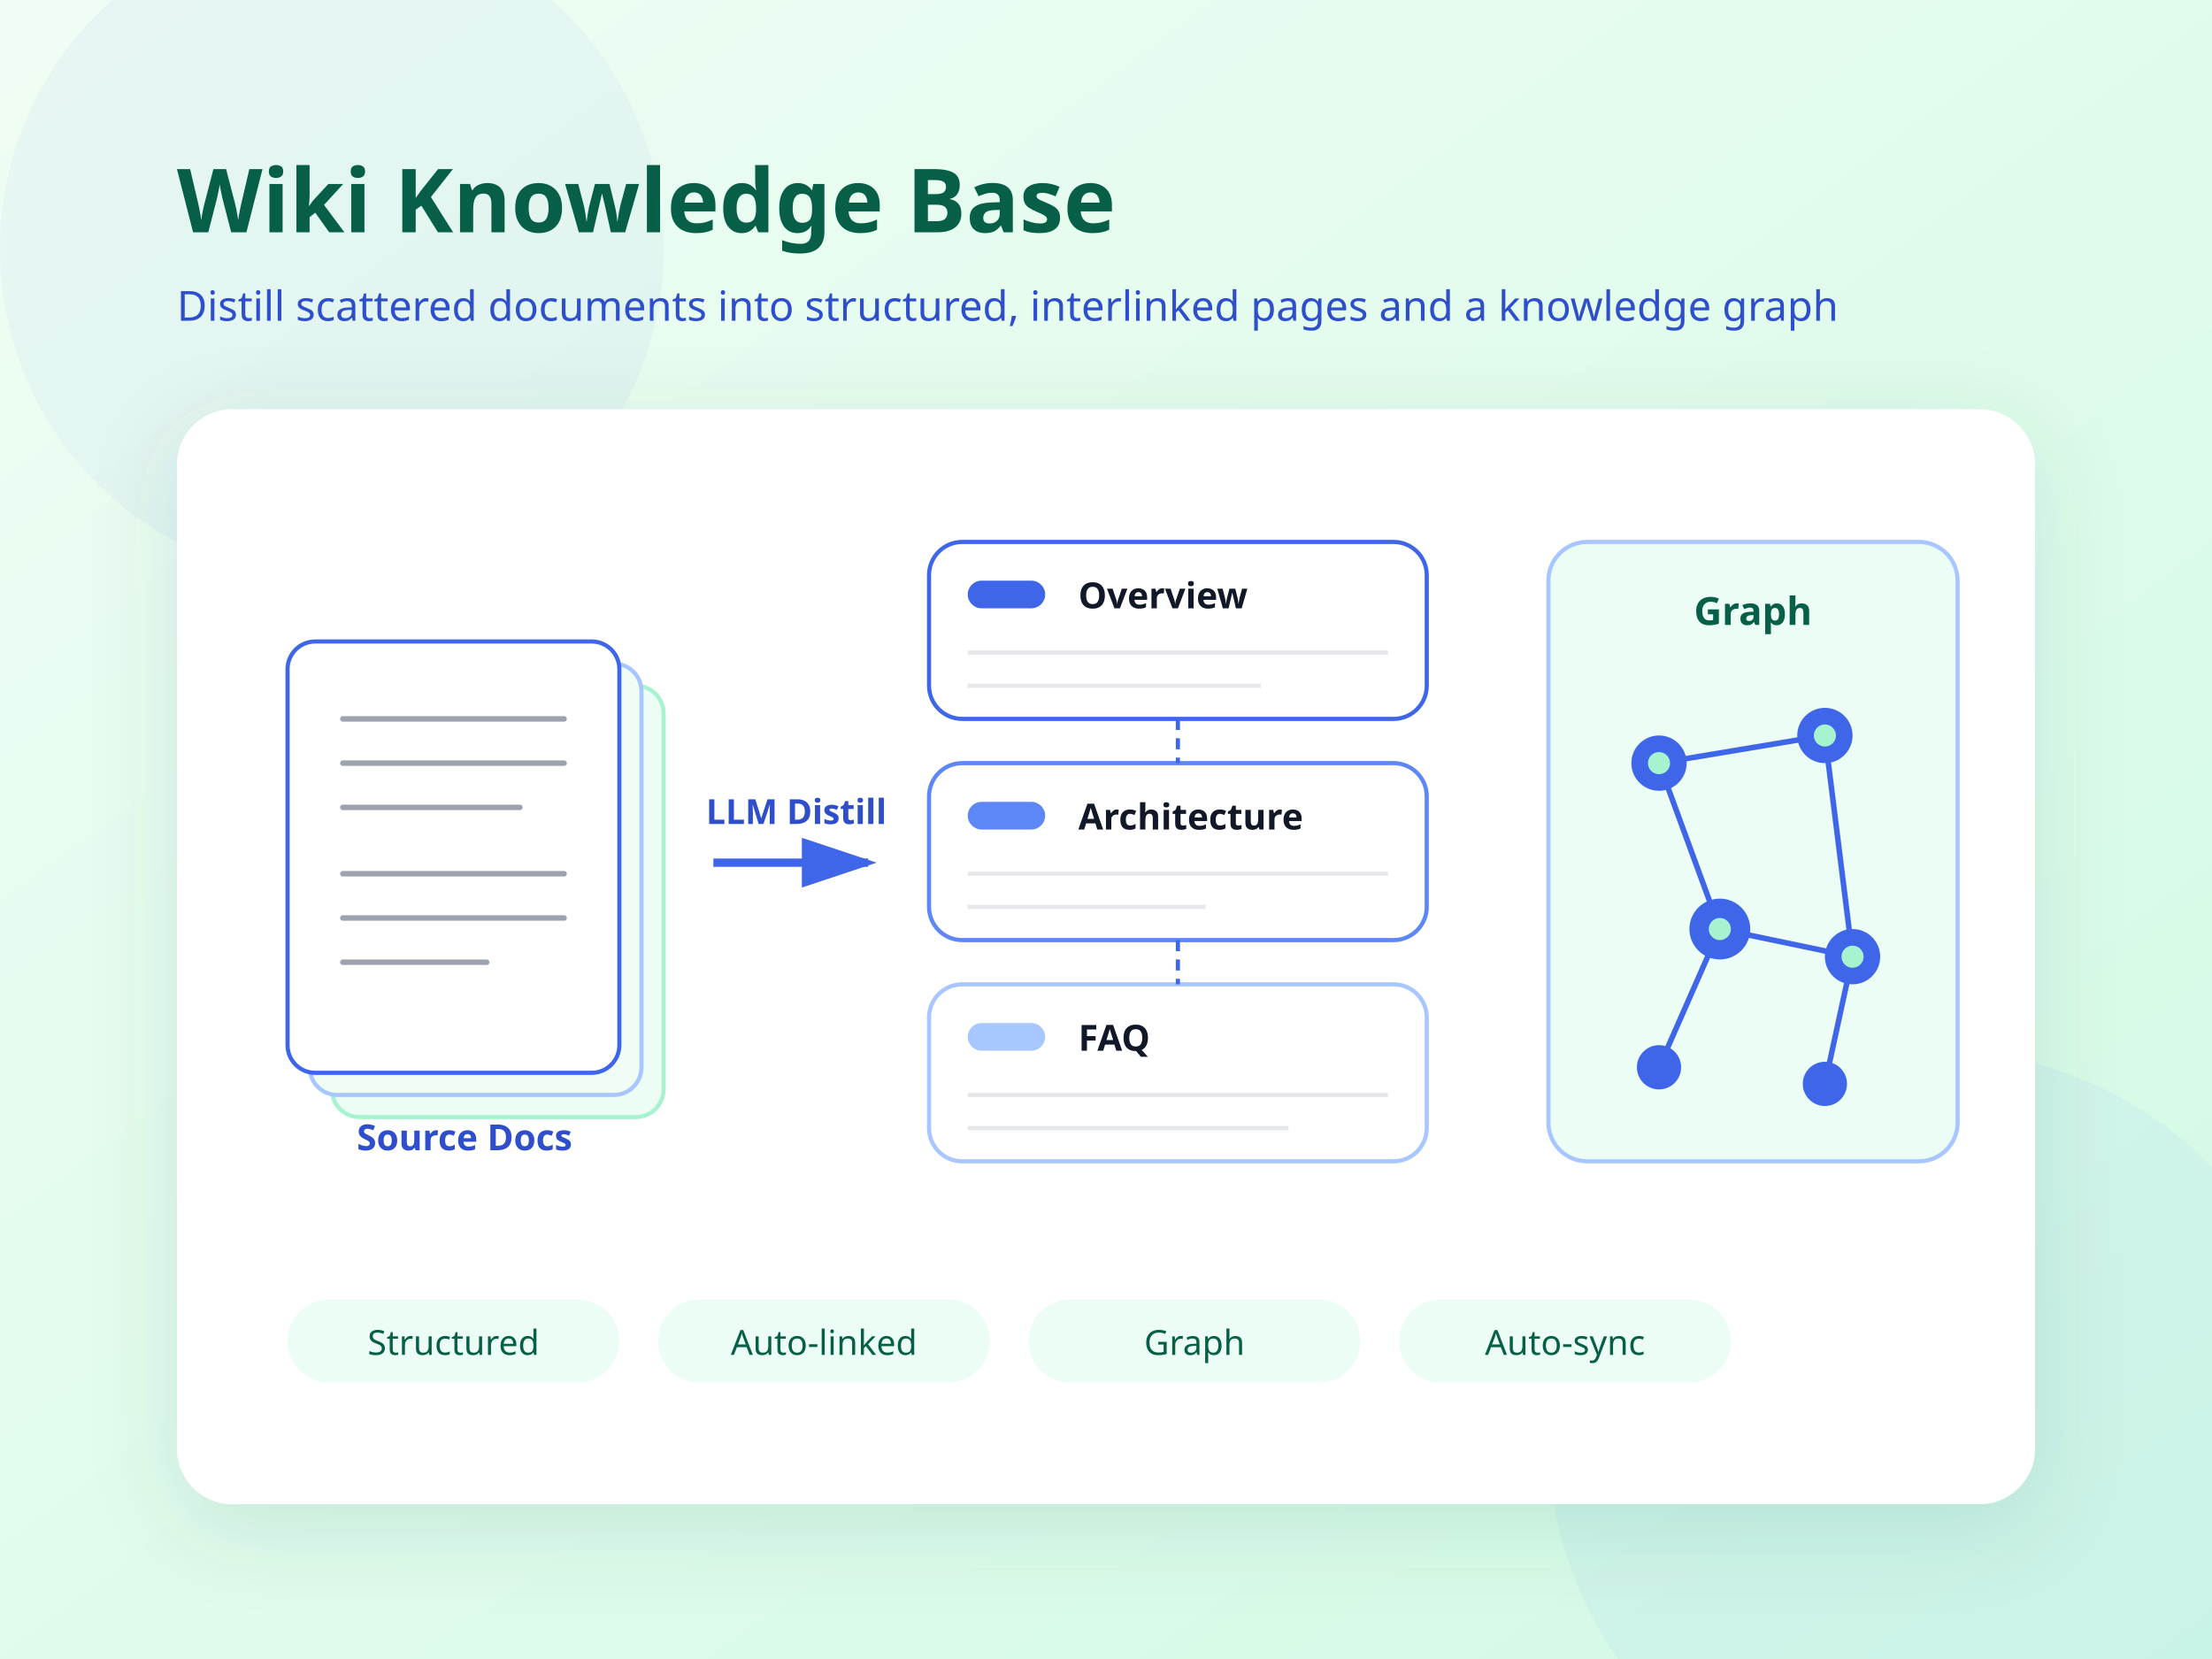
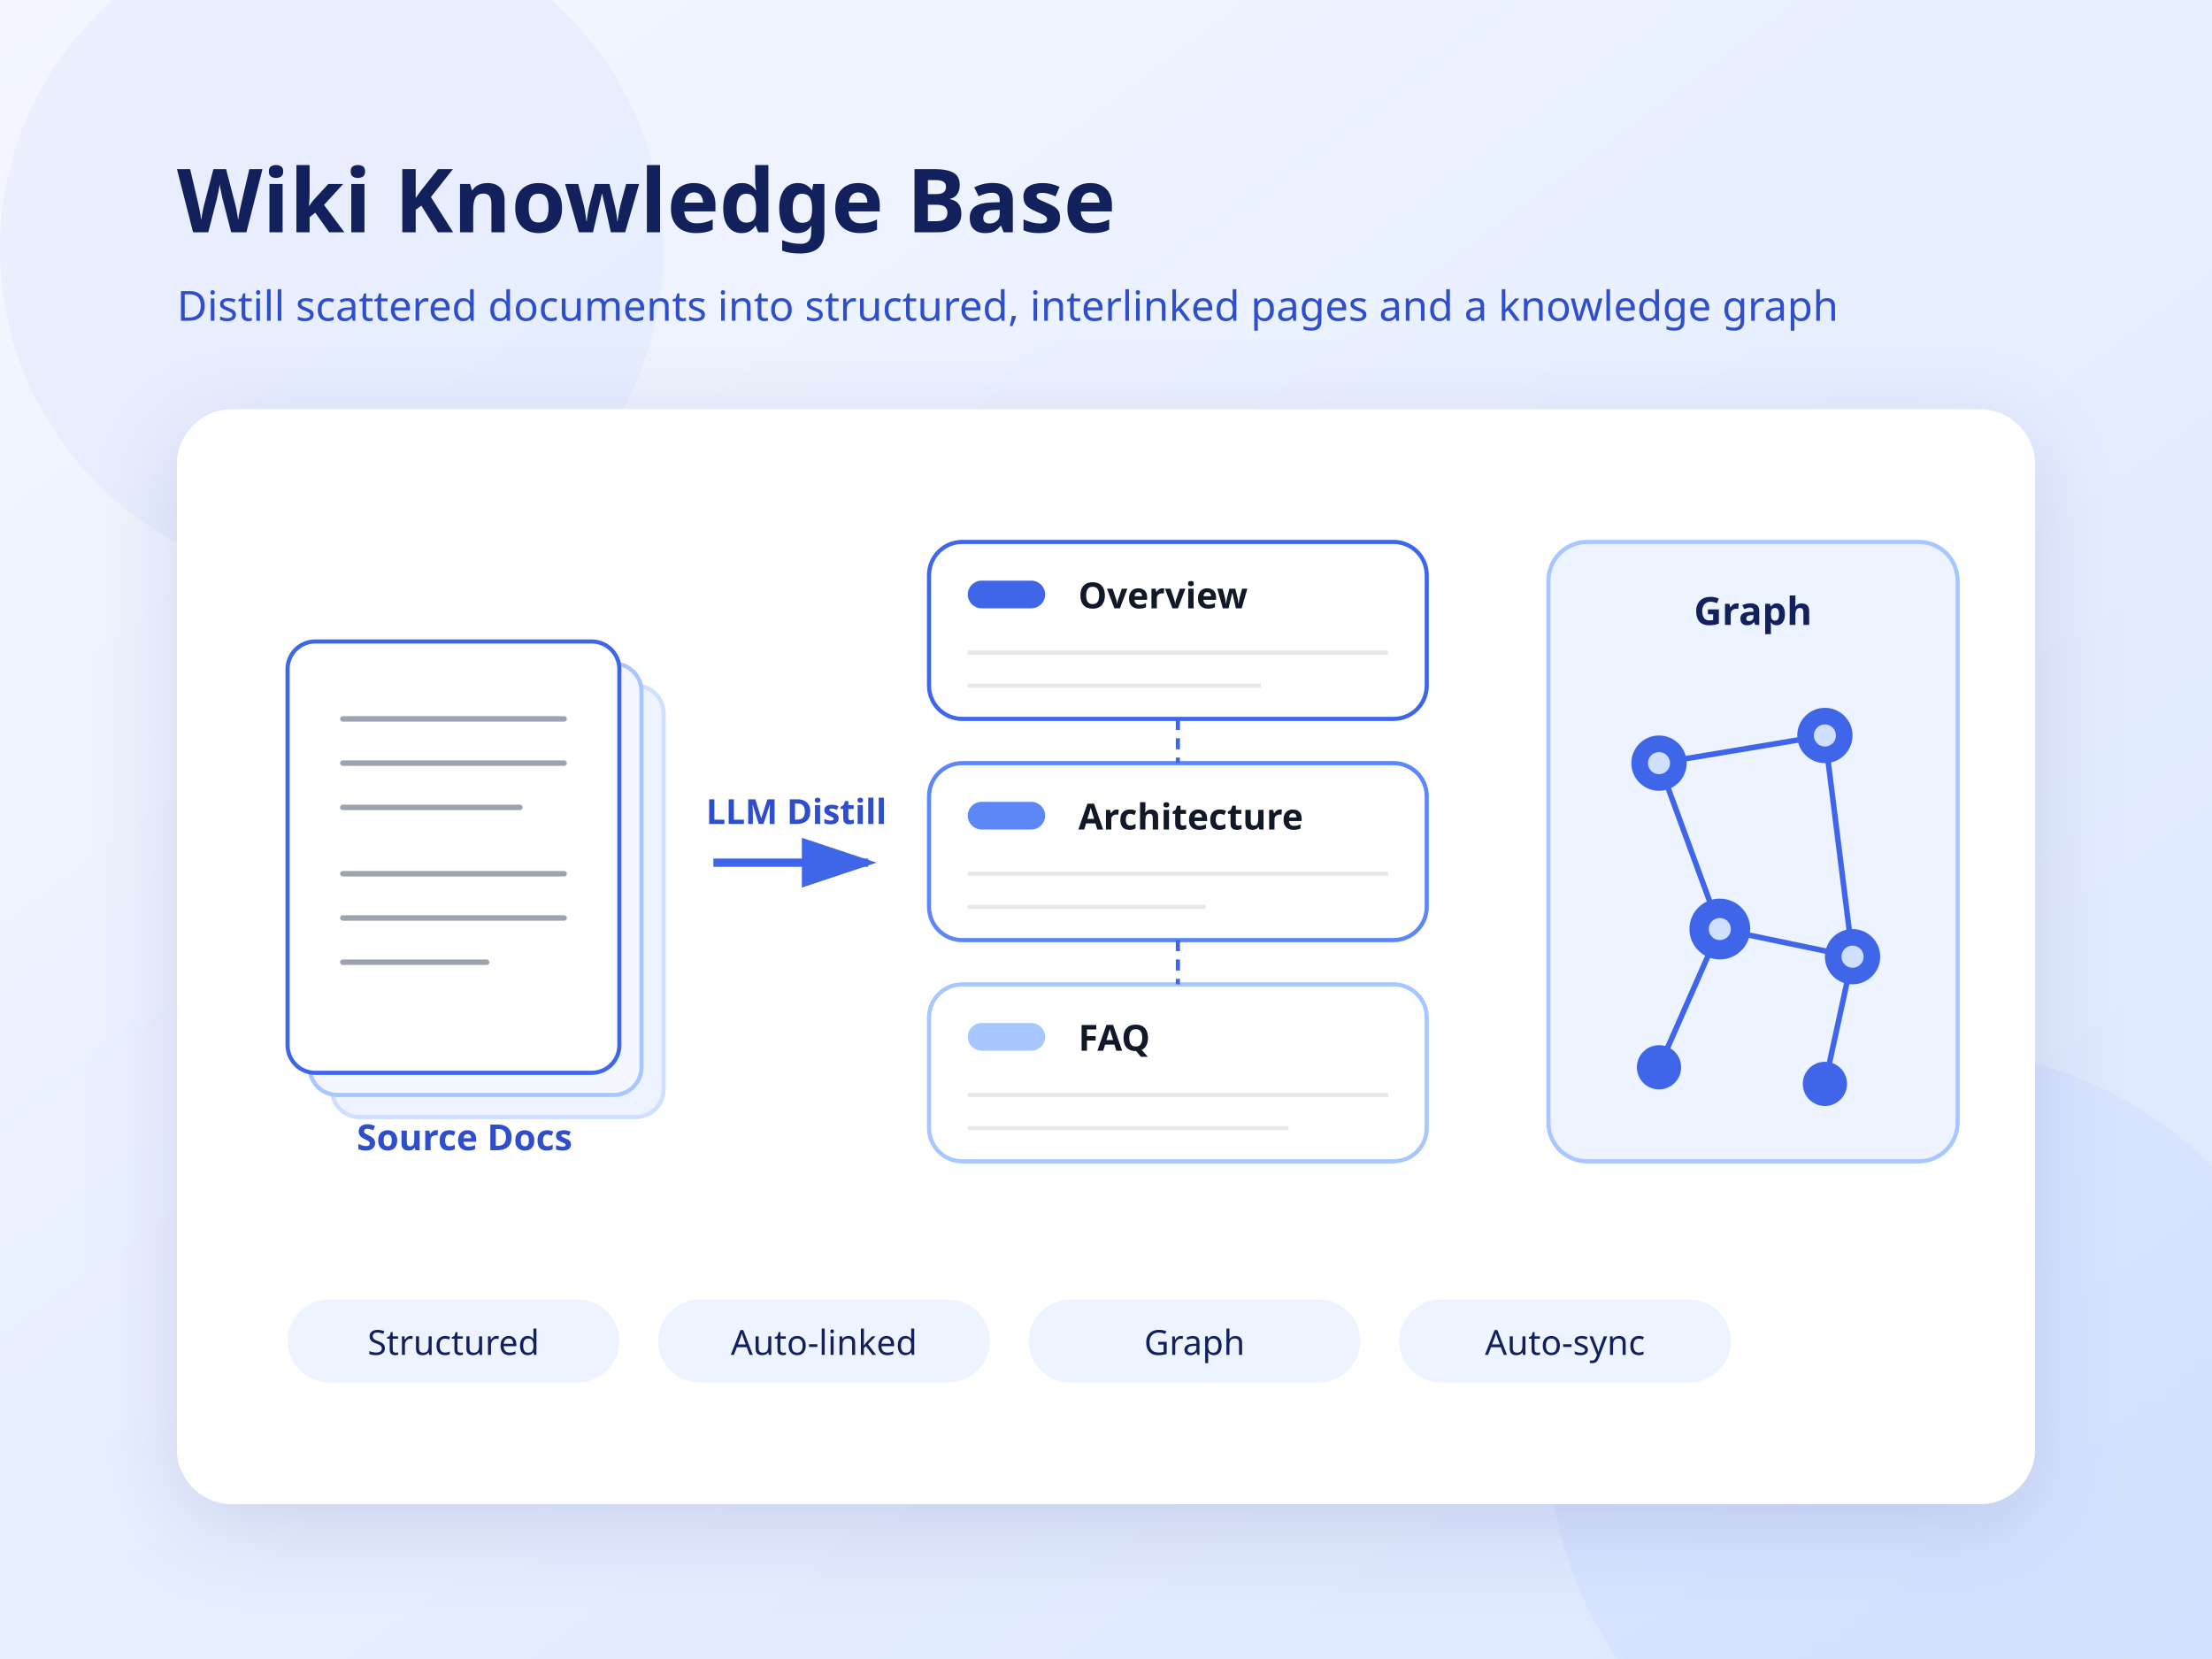
<svg xmlns="http://www.w3.org/2000/svg" viewBox="0 0 800 600">
  <defs>
    <linearGradient id="bg3" x1="0%" y1="0%" x2="100%" y2="100%">
-       <stop offset="0%" stop-color="#F0FDF4" />
-       <stop offset="100%" stop-color="#D1FAE5" />
+       <stop offset="0%" stop-color="#f4f7ff" />
+       <stop offset="100%" stop-color="#dbe7ff" />
    </linearGradient>
    <filter id="soft3" x="-20%" y="-20%" width="140%" height="140%">
-       <feDropShadow dx="0" dy="8" stdDeviation="16" flood-color="#065F46" flood-opacity="0.12" />
+       <feDropShadow dx="0" dy="8" stdDeviation="16" flood-color="#12205c" flood-opacity="0.12" />
    </filter>
  </defs>
  <rect width="800" height="600" fill="url(#bg3)" />
  <circle cx="120" cy="90" r="120" fill="#3f66e8" opacity="0.05" />
  <circle cx="700" cy="520" r="140" fill="#5d87f7" opacity="0.06" />
-   <text x="64" y="84" font-family="PingFang SC, sans-serif" font-size="32" font-weight="700" fill="#065F46">Wiki Knowledge Base</text>
+   <text x="64" y="84" font-family="PingFang SC, sans-serif" font-size="32" font-weight="700" fill="#12205c">Wiki Knowledge Base</text>
  <text x="64" y="116" font-family="PingFang SC, sans-serif" font-size="15" fill="#2f4ecb">Distill scattered documents into structured, interlinked pages and a knowledge graph</text>
  <g filter="url(#soft3)">
    <rect x="64" y="148" width="672" height="396" rx="20" fill="#FFFFFF" />
  </g>
  <g transform="translate(104, 232)">
-     <rect x="16" y="16" width="120" height="156" rx="10" fill="#ECFDF5" stroke="#A7F3D0" stroke-width="1.5" />
-     <rect x="8" y="8" width="120" height="156" rx="10" fill="#F0FDF4" stroke="#a8c6ff" stroke-width="1.5" />
+     <rect x="16" y="16" width="120" height="156" rx="10" fill="#eef4ff" stroke="#cfe0ff" stroke-width="1.5" />
+     <rect x="8" y="8" width="120" height="156" rx="10" fill="#f4f7ff" stroke="#a8c6ff" stroke-width="1.5" />
    <rect x="0" y="0" width="120" height="156" rx="10" fill="#FFFFFF" stroke="#3f66e8" stroke-width="1.5" />
    <g stroke="#9CA3AF" stroke-width="2" stroke-linecap="round">
      <line x1="20" y1="28" x2="100" y2="28" />
      <line x1="20" y1="44" x2="100" y2="44" />
      <line x1="20" y1="60" x2="84" y2="60" />
      <line x1="20" y1="84" x2="100" y2="84" />
      <line x1="20" y1="100" x2="100" y2="100" />
      <line x1="20" y1="116" x2="72" y2="116" />
    </g>
    <text x="64" y="184" font-family="PingFang SC, sans-serif" font-size="13" font-weight="600" fill="#2f4ecb" text-anchor="middle">Source Docs</text>
  </g>
  <g transform="translate(258, 300)">
    <path d="M0 12 H56" stroke="#3f66e8" stroke-width="3" marker-end="url(#arr3)" />
    <text x="30" y="-2" font-family="PingFang SC, sans-serif" font-size="12.5" font-weight="600" fill="#2f4ecb" text-anchor="middle">LLM Distill</text>
  </g>
  <g transform="translate(336, 196)">
    <rect width="180" height="64" rx="12" fill="#FFFFFF" stroke="#3f66e8" stroke-width="1.5" />
    <rect x="14" y="14" width="28" height="10" rx="5" fill="#3f66e8" />
    <text x="54" y="24" font-family="PingFang SC, sans-serif" font-size="13" font-weight="600" fill="#111827">Overview</text>
    <line x1="14" y1="40" x2="166" y2="40" stroke="#E5E7EB" stroke-width="1.5" />
    <line x1="14" y1="52" x2="120" y2="52" stroke="#E5E7EB" stroke-width="1.5" />
  </g>
  <g transform="translate(336, 276)">
    <rect width="180" height="64" rx="12" fill="#FFFFFF" stroke="#5d87f7" stroke-width="1.5" />
    <rect x="14" y="14" width="28" height="10" rx="5" fill="#5d87f7" />
    <text x="54" y="24" font-family="PingFang SC, sans-serif" font-size="13" font-weight="600" fill="#111827">Architecture</text>
    <line x1="14" y1="40" x2="166" y2="40" stroke="#E5E7EB" stroke-width="1.5" />
    <line x1="14" y1="52" x2="100" y2="52" stroke="#E5E7EB" stroke-width="1.5" />
  </g>
  <g transform="translate(336, 356)">
    <rect width="180" height="64" rx="12" fill="#FFFFFF" stroke="#a8c6ff" stroke-width="1.5" />
    <rect x="14" y="14" width="28" height="10" rx="5" fill="#a8c6ff" />
    <text x="54" y="24" font-family="PingFang SC, sans-serif" font-size="13" font-weight="600" fill="#111827">FAQ</text>
    <line x1="14" y1="40" x2="166" y2="40" stroke="#E5E7EB" stroke-width="1.5" />
    <line x1="14" y1="52" x2="130" y2="52" stroke="#E5E7EB" stroke-width="1.5" />
  </g>
  <g stroke="#3f66e8" stroke-width="1.5" stroke-dasharray="4,3">
    <path d="M426 260 V276" fill="none" />
    <path d="M426 340 V356" fill="none" />
  </g>
  <g transform="translate(560, 196)">
-     <rect width="148" height="224" rx="14" fill="#ECFDF5" stroke="#a8c6ff" stroke-width="1.5" />
-     <text x="74" y="30" font-family="PingFang SC, sans-serif" font-size="14" font-weight="700" fill="#065F46" text-anchor="middle">Graph</text>
+     <rect width="148" height="224" rx="14" fill="#eef4ff" stroke="#a8c6ff" stroke-width="1.5" />
+     <text x="74" y="30" font-family="PingFang SC, sans-serif" font-size="14" font-weight="700" fill="#12205c" text-anchor="middle">Graph</text>
    <g stroke="#3f66e8" stroke-width="2">
      <line x1="40" y1="80" x2="100" y2="70" />
      <line x1="40" y1="80" x2="62" y2="140" />
      <line x1="100" y1="70" x2="110" y2="150" />
      <line x1="62" y1="140" x2="110" y2="150" />
      <line x1="62" y1="140" x2="40" y2="190" />
      <line x1="110" y1="150" x2="100" y2="196" />
    </g>
    <g fill="#3f66e8">
      <circle cx="40" cy="80" r="10" />
      <circle cx="100" cy="70" r="10" />
      <circle cx="62" cy="140" r="11" />
      <circle cx="110" cy="150" r="10" />
      <circle cx="40" cy="190" r="8" />
      <circle cx="100" cy="196" r="8" />
    </g>
-     <g fill="#A7F3D0">
+     <g fill="#cfe0ff">
      <circle cx="40" cy="80" r="4" />
      <circle cx="100" cy="70" r="4" />
      <circle cx="62" cy="140" r="4" />
      <circle cx="110" cy="150" r="4" />
    </g>
  </g>
-   <g transform="translate(104, 470)" font-family="PingFang SC, sans-serif" font-size="12.5" fill="#065F46" text-anchor="middle">
-     <rect x="0" y="0" width="120" height="30" rx="15" fill="#ECFDF5" />
+   <g transform="translate(104, 470)" font-family="PingFang SC, sans-serif" font-size="12.5" fill="#12205c" text-anchor="middle">
+     <rect x="0" y="0" width="120" height="30" rx="15" fill="#eef4ff" />
    <text x="60" y="20">Structured</text>
-     <rect x="134" y="0" width="120" height="30" rx="15" fill="#ECFDF5" />
+     <rect x="134" y="0" width="120" height="30" rx="15" fill="#eef4ff" />
    <text x="194" y="20">Auto-linked</text>
-     <rect x="268" y="0" width="120" height="30" rx="15" fill="#ECFDF5" />
+     <rect x="268" y="0" width="120" height="30" rx="15" fill="#eef4ff" />
    <text x="328" y="20">Graph</text>
-     <rect x="402" y="0" width="120" height="30" rx="15" fill="#ECFDF5" />
+     <rect x="402" y="0" width="120" height="30" rx="15" fill="#eef4ff" />
    <text x="462" y="20">Auto-sync</text>
  </g>
  <defs>
    <marker id="arr3" markerWidth="9" markerHeight="9" refX="8" refY="3" orient="auto">
      <polygon points="0 0, 9 3, 0 6" fill="#3f66e8" />
    </marker>
  </defs>
</svg>
